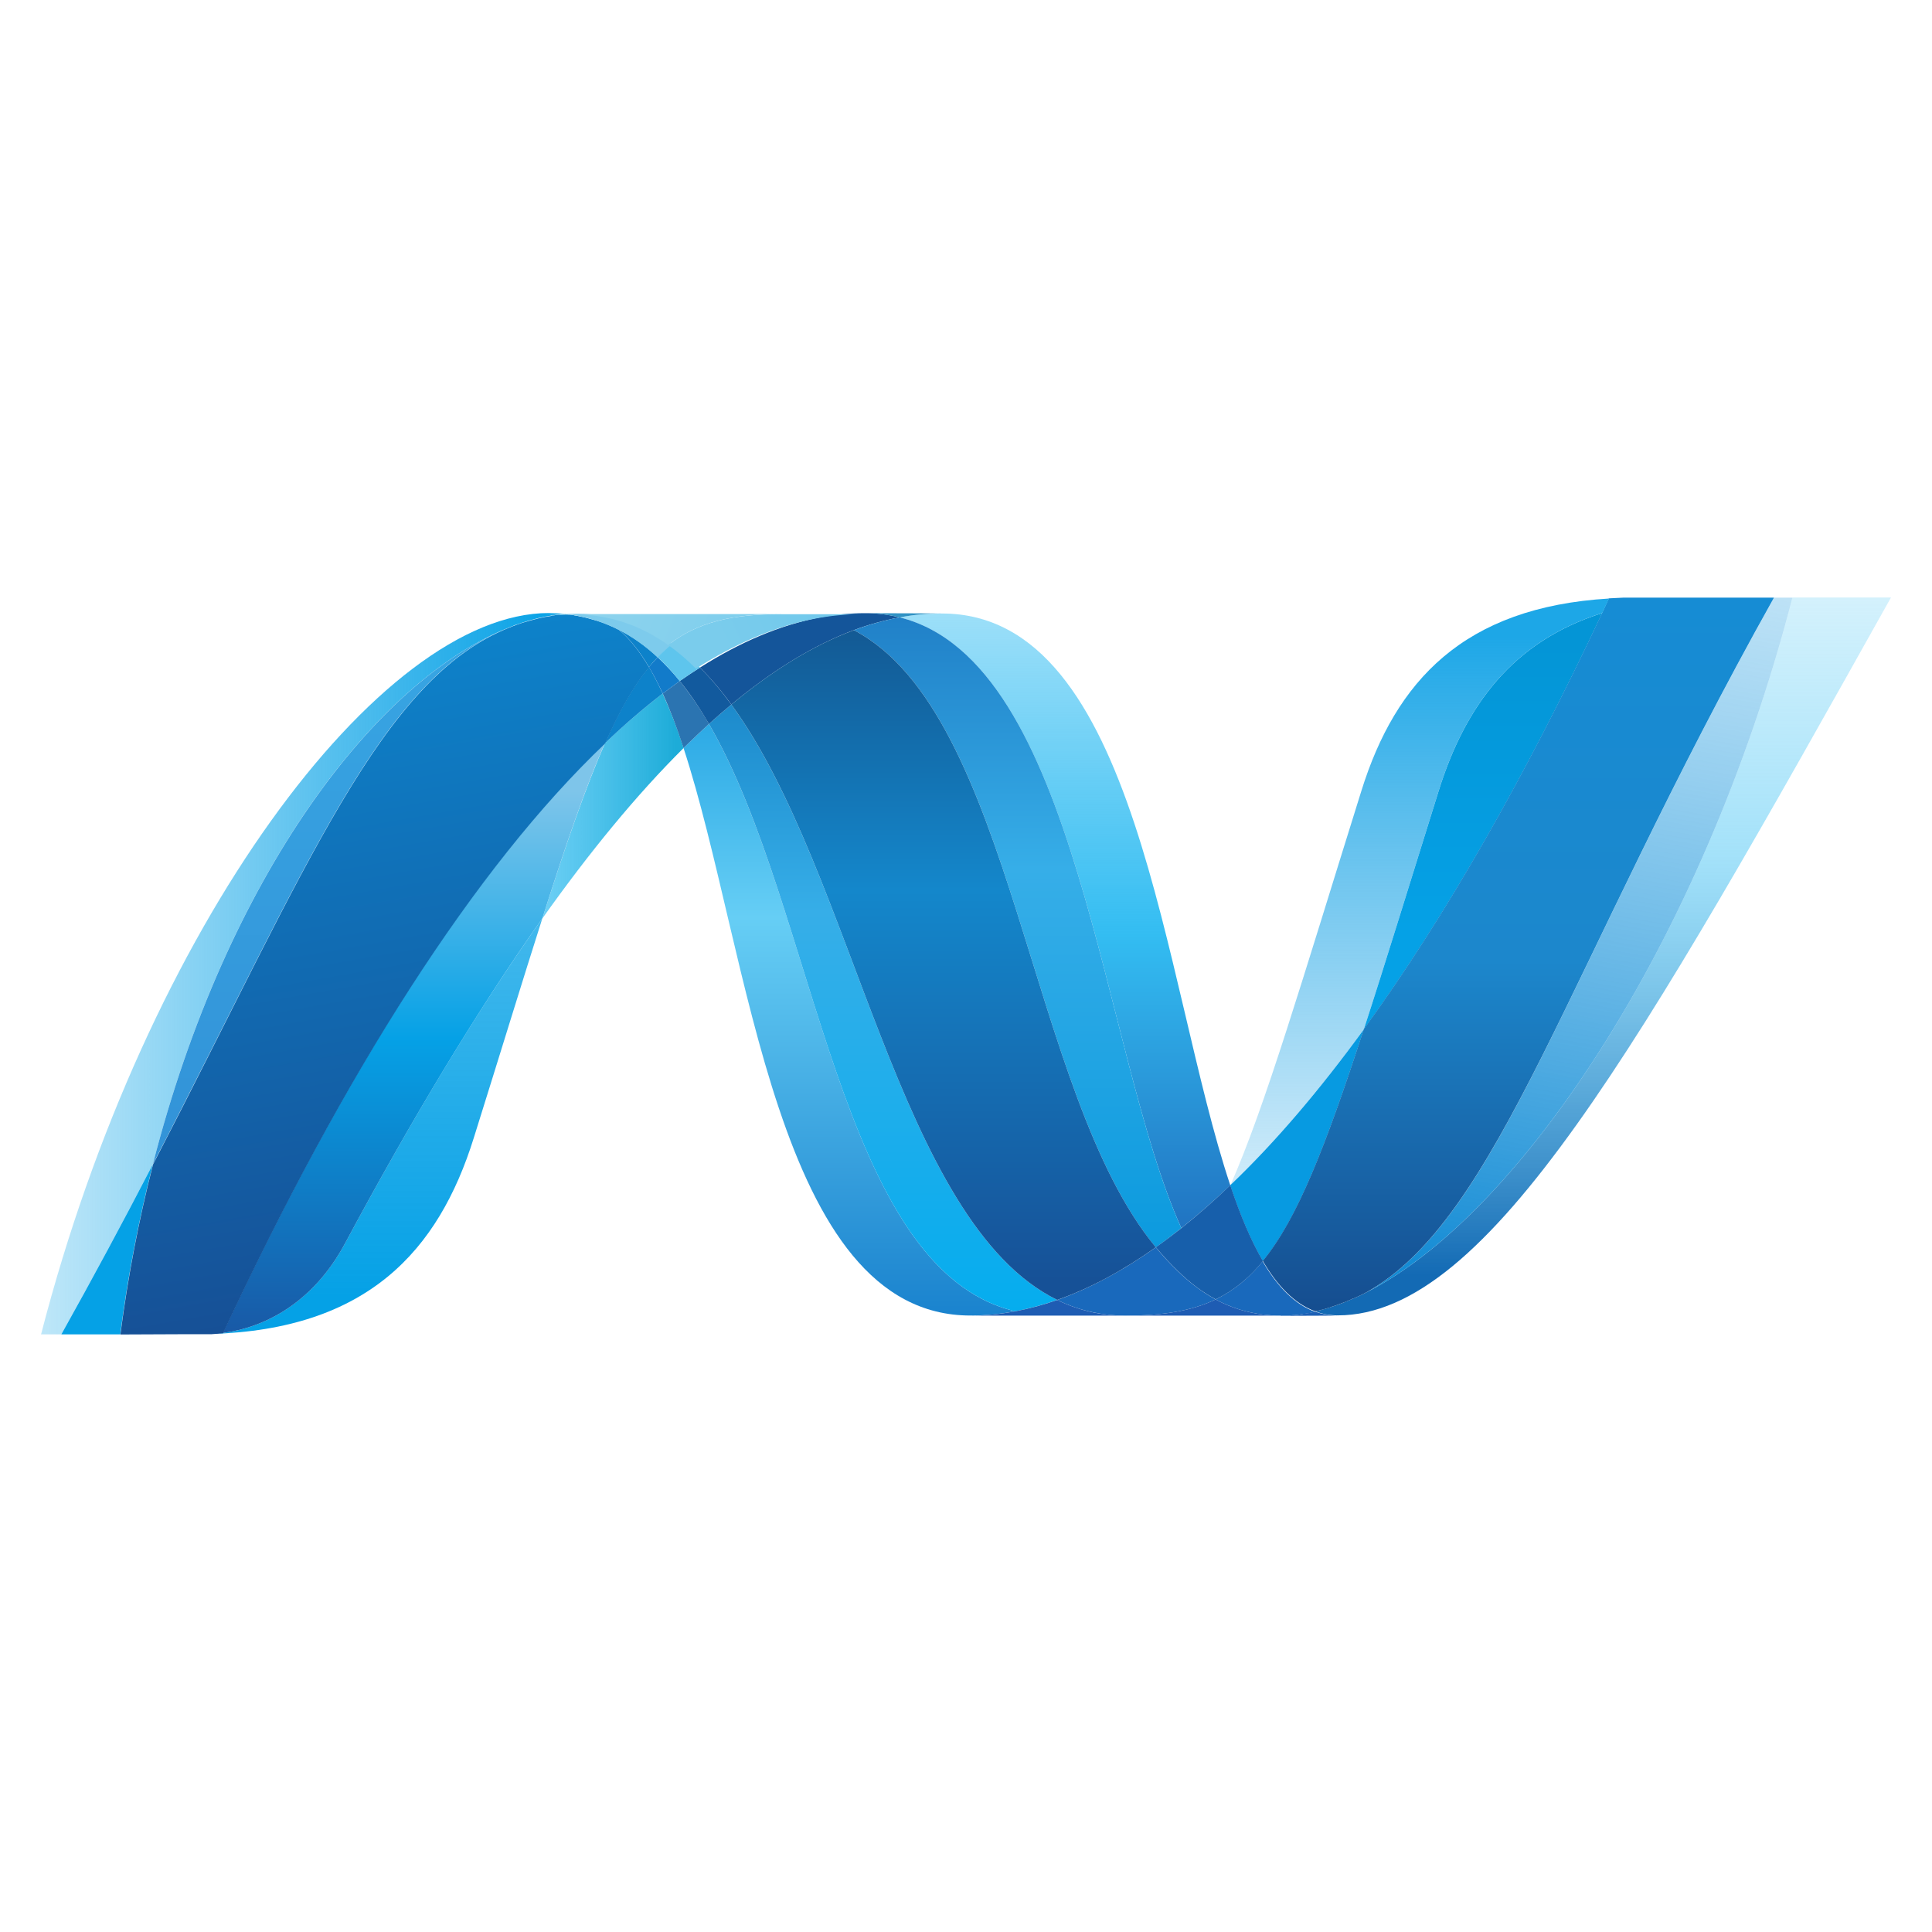
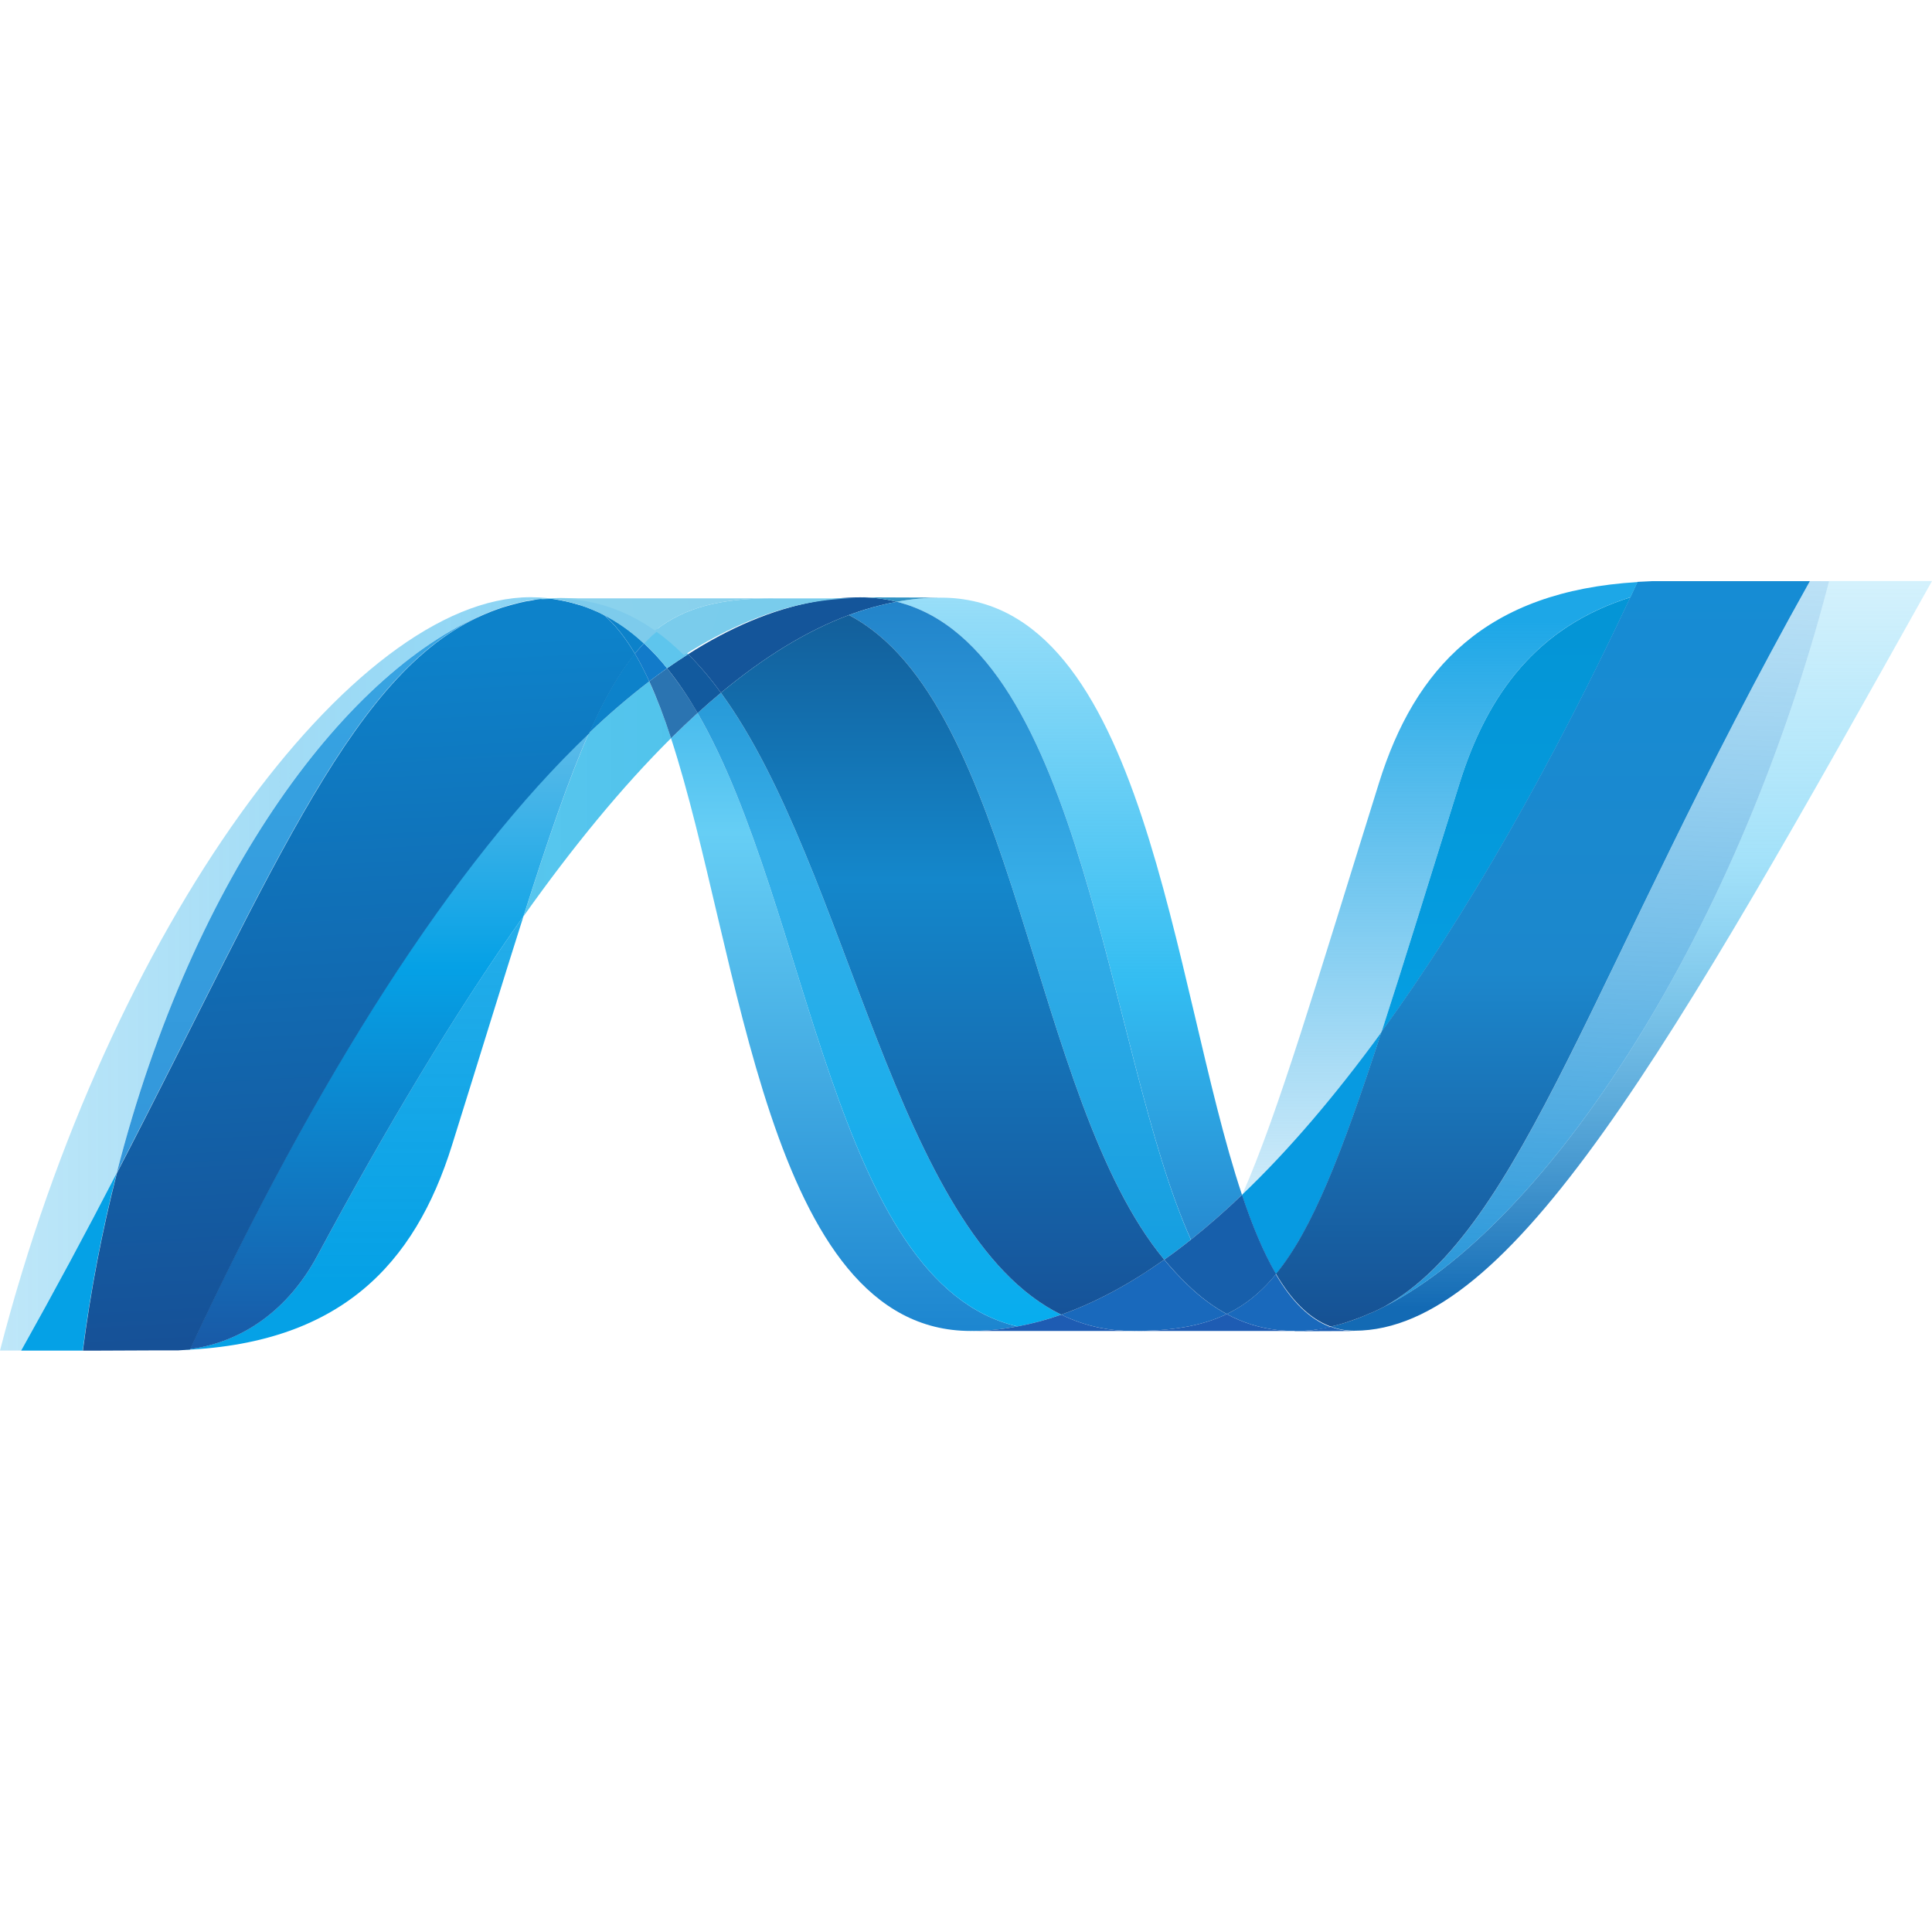
- <svg xmlns="http://www.w3.org/2000/svg" width="24" height="24" viewBox="0 0 24 24" fill="none">
-   <path d="M8.491 9.292C9.32 11.825 9.633 16.342 12.055 16.342C12.239 16.342 12.426 16.324 12.613 16.289C10.412 15.775 10.15 11.307 8.807 8.993C8.7 9.091 8.595 9.19 8.491 9.292Z" fill="url(#paint0_linear_2584_222717)" />
-   <path d="M8.807 8.993C10.15 11.307 10.411 15.775 12.613 16.289C12.789 16.255 12.963 16.208 13.133 16.148C11.157 15.18 10.611 10.841 9.085 8.752C8.993 8.829 8.9 8.909 8.807 8.993Z" fill="url(#paint1_linear_2584_222717)" />
-   <path d="M10.743 7.617C10.559 7.617 10.372 7.635 10.184 7.67C9.695 7.763 9.197 7.974 8.695 8.293C8.832 8.428 8.963 8.583 9.085 8.752C9.596 8.328 10.103 8.016 10.608 7.827C10.792 7.758 10.982 7.706 11.176 7.669C11.034 7.634 10.889 7.616 10.743 7.617Z" fill="#14559A" />
-   <path d="M14.675 15.256C14.886 15.088 15.088 14.91 15.283 14.724C14.441 12.203 14.14 7.621 11.701 7.621C11.527 7.621 11.351 7.637 11.175 7.669C13.397 8.222 13.681 13.055 14.675 15.256Z" fill="url(#paint2_linear_2584_222717)" />
-   <path d="M11.176 7.67C11.034 7.634 10.889 7.616 10.742 7.617L11.701 7.62C11.527 7.62 11.351 7.636 11.176 7.67Z" fill="#3092C4" />
-   <path d="M14.633 15.792C14.535 15.698 14.444 15.599 14.358 15.495C13.947 15.785 13.539 16.005 13.133 16.149C13.277 16.219 13.429 16.272 13.589 16.304C13.714 16.33 13.843 16.343 13.979 16.343C14.434 16.343 14.795 16.289 15.101 16.142C14.932 16.05 14.777 15.932 14.633 15.792Z" fill="#1969BC" />
-   <path d="M10.607 7.828C12.597 8.868 12.77 13.581 14.358 15.495C14.464 15.42 14.569 15.34 14.675 15.256C13.681 13.055 13.397 8.221 11.176 7.669C10.986 7.705 10.797 7.757 10.607 7.828Z" fill="url(#paint3_linear_2584_222717)" />
-   <path d="M9.085 8.752C10.611 10.841 11.157 15.18 13.133 16.148C13.539 16.005 13.948 15.785 14.358 15.494C12.77 13.581 12.597 8.868 10.607 7.828C10.102 8.016 9.596 8.328 9.085 8.752Z" fill="url(#paint4_linear_2584_222717)" />
-   <path d="M7.516 9.231C7.277 9.772 7.032 10.483 6.737 11.41C7.324 10.583 7.91 9.87 8.492 9.292C8.418 9.062 8.332 8.836 8.232 8.616C7.982 8.808 7.743 9.013 7.516 9.231Z" fill="url(#paint5_linear_2584_222717)" />
-   <path d="M8.444 8.46C8.374 8.51 8.304 8.562 8.233 8.616C8.325 8.818 8.411 9.046 8.491 9.292C8.595 9.191 8.7 9.091 8.807 8.993C8.7 8.806 8.579 8.628 8.444 8.46Z" fill="#2B74B1" />
-   <path d="M8.695 8.293C8.611 8.346 8.528 8.402 8.444 8.46C8.575 8.62 8.694 8.799 8.807 8.993C8.9 8.909 8.993 8.828 9.085 8.752C8.962 8.583 8.832 8.428 8.695 8.293Z" fill="#125A9E" />
-   <path d="M22.266 7.424C21.141 11.763 18.79 15.249 16.82 16.128H16.816L16.71 16.173L16.697 16.178L16.667 16.19L16.653 16.195L16.604 16.213L16.584 16.22L16.559 16.228L16.535 16.236L16.514 16.243L16.472 16.256L16.454 16.261L16.426 16.268L16.407 16.274L16.376 16.282L16.338 16.29C16.427 16.323 16.52 16.34 16.62 16.34C18.488 16.34 20.372 12.991 23.49 7.423H22.266L22.266 7.424Z" fill="url(#paint6_linear_2584_222717)" />
-   <path d="M6.331 7.793L6.335 7.79L6.339 7.787H6.341L6.372 7.776L6.378 7.773L6.386 7.769L6.418 7.758H6.42L6.492 7.733L6.502 7.73L6.533 7.721L6.547 7.716L6.578 7.707L6.59 7.704L6.692 7.677L6.707 7.674L6.737 7.668L6.751 7.664L6.781 7.658H6.788L6.851 7.646H6.863L6.892 7.641L6.909 7.638L6.936 7.634L6.951 7.631L7.018 7.625C6.952 7.619 6.886 7.616 6.819 7.615C4.715 7.615 1.816 11.519 0.51 16.576H0.762C1.152 15.878 1.531 15.173 1.899 14.463C2.813 10.882 4.676 8.439 6.331 7.792" fill="url(#paint7_linear_2584_222717)" />
-   <path d="M7.516 9.232C7.743 9.014 7.982 8.808 8.232 8.616C8.181 8.503 8.124 8.393 8.062 8.286C7.869 8.52 7.693 8.828 7.516 9.232Z" fill="#0D82CA" />
-   <path d="M7.688 7.822C7.826 7.937 7.949 8.096 8.062 8.286C8.097 8.242 8.133 8.202 8.17 8.164C8.019 8.021 7.848 7.901 7.662 7.809L7.684 7.819L7.688 7.822Z" fill="#0D82CA" />
-   <path d="M1.899 14.463C3.818 10.766 4.727 8.426 6.331 7.792C4.677 8.44 2.814 10.882 1.899 14.463Z" fill="url(#paint8_linear_2584_222717)" />
-   <path d="M8.17 8.165C8.133 8.203 8.097 8.243 8.061 8.286C8.122 8.387 8.178 8.497 8.233 8.616C8.303 8.562 8.374 8.511 8.444 8.46C8.36 8.355 8.268 8.257 8.17 8.165Z" fill="#127BCA" />
-   <path d="M2.77 16.559L2.735 16.563H2.729L2.699 16.566H2.694L2.624 16.571H2.616C4.558 16.517 5.446 15.544 5.886 14.134C6.221 13.065 6.496 12.164 6.737 11.409C5.924 12.554 5.106 13.918 4.285 15.447C3.889 16.184 3.287 16.492 2.77 16.558" fill="url(#paint9_linear_2584_222717)" />
-   <path d="M2.77 16.558C3.287 16.492 3.889 16.185 4.285 15.448C5.106 13.919 5.924 12.555 6.737 11.409C7.032 10.482 7.276 9.771 7.515 9.23C5.896 10.772 4.27 13.336 2.77 16.557" fill="url(#paint10_linear_2584_222717)" />
-   <path d="M1.899 14.463C1.531 15.174 1.152 15.878 0.762 16.576H1.494C1.586 15.864 1.722 15.159 1.899 14.464" fill="#05A1E6" />
-   <path d="M6.951 7.633L6.936 7.636L6.908 7.64L6.892 7.643L6.863 7.648L6.851 7.651L6.788 7.662H6.781L6.751 7.668L6.736 7.672L6.706 7.678L6.692 7.681L6.59 7.708L6.578 7.711L6.547 7.72L6.533 7.724L6.502 7.733L6.491 7.736L6.419 7.761L6.387 7.773L6.373 7.778L6.343 7.79L6.333 7.794C4.728 8.428 3.819 10.768 1.901 14.465C1.723 15.16 1.588 15.865 1.496 16.577H1.599L2.303 16.574H2.626L2.696 16.569H2.701L2.73 16.566H2.737L2.772 16.562C4.272 13.341 5.898 10.777 7.518 9.235C7.696 8.832 7.871 8.523 8.063 8.29C7.951 8.1 7.828 7.941 7.691 7.826L7.687 7.823L7.664 7.812L7.641 7.8L7.619 7.79L7.593 7.779L7.573 7.77L7.53 7.752L7.512 7.745L7.481 7.733L7.463 7.727L7.419 7.712H7.416L7.365 7.697L7.353 7.694L7.31 7.682L7.301 7.679C7.265 7.67 7.23 7.662 7.194 7.656L7.183 7.653L7.136 7.645L7.127 7.642L7.073 7.635H7.063L7.021 7.63L6.953 7.637" fill="url(#paint11_linear_2584_222717)" />
-   <path d="M17.871 9.826C17.501 11.009 17.203 11.985 16.942 12.787C17.955 11.393 18.953 9.64 19.903 7.616C18.795 7.964 18.204 8.761 17.871 9.826Z" fill="url(#paint12_linear_2584_222717)" />
-   <path d="M16.974 16.054C16.923 16.08 16.871 16.105 16.82 16.128C18.79 15.249 21.141 11.763 22.266 7.424H22.038C19.453 12.042 18.621 15.134 16.974 16.054Z" fill="url(#paint13_linear_2584_222717)" />
-   <path d="M15.688 15.666C16.116 15.143 16.465 14.253 16.942 12.787C16.392 13.543 15.839 14.192 15.285 14.721L15.282 14.726C15.403 15.088 15.536 15.408 15.687 15.666" fill="#079AE1" />
-   <path d="M15.688 15.666C15.542 15.844 15.387 15.98 15.215 16.08C15.178 16.102 15.14 16.123 15.101 16.142C15.287 16.243 15.492 16.307 15.702 16.331L15.8 16.34H15.806L15.854 16.343H16.014L16.032 16.34L16.067 16.337H16.085L16.123 16.333H16.126L16.138 16.33L16.179 16.323H16.191L16.237 16.316H16.245L16.337 16.296C16.082 16.203 15.87 15.984 15.686 15.671" fill="#1969BC" />
-   <path d="M12.055 16.343C12.239 16.343 12.426 16.325 12.613 16.289C12.789 16.256 12.963 16.209 13.133 16.149C13.277 16.219 13.429 16.272 13.589 16.305C13.714 16.33 13.843 16.343 13.979 16.343H12.055V16.343ZM13.979 16.343C14.434 16.343 14.795 16.289 15.101 16.142C15.287 16.243 15.492 16.307 15.702 16.331L15.8 16.34H15.806L15.854 16.343H15.91H13.979Z" fill="#1E5CB3" />
-   <path d="M15.91 16.343H16.015L16.034 16.34L16.069 16.337H16.087L16.125 16.332H16.128L16.14 16.329L16.181 16.323L16.193 16.32L16.24 16.313H16.247L16.339 16.294C16.428 16.326 16.521 16.343 16.621 16.343L15.911 16.346L15.91 16.343Z" fill="#1D60B5" />
-   <path d="M15.283 14.726V14.723C15.089 14.91 14.886 15.088 14.676 15.256C14.572 15.338 14.466 15.418 14.358 15.494C14.448 15.601 14.538 15.7 14.634 15.791C14.778 15.932 14.933 16.05 15.102 16.141C15.14 16.122 15.179 16.102 15.216 16.08C15.388 15.979 15.543 15.844 15.689 15.666C15.538 15.408 15.405 15.088 15.284 14.726" fill="#175FAB" />
-   <path d="M21.316 7.424H20.168L19.986 7.433L19.902 7.614C18.952 9.637 17.954 11.391 16.941 12.785C16.465 14.251 16.115 15.141 15.687 15.664C15.87 15.976 16.083 16.196 16.337 16.289L16.356 16.285H16.36L16.375 16.282L16.407 16.274L16.425 16.269L16.454 16.262L16.471 16.256L16.514 16.244L16.535 16.236L16.558 16.228L16.583 16.22L16.603 16.213L16.652 16.195L16.666 16.19L16.696 16.178L16.709 16.174L16.815 16.128H16.819C16.87 16.106 16.922 16.081 16.973 16.054C18.62 15.134 19.452 12.043 22.037 7.424H21.315L21.316 7.424Z" fill="url(#paint14_linear_2584_222717)" />
-   <path d="M7.019 7.627L7.03 7.63L7.06 7.633H7.071L7.125 7.64L7.135 7.643L7.181 7.651L7.192 7.654L7.299 7.677L7.308 7.68L7.351 7.692L7.363 7.696L7.414 7.71L7.418 7.713L7.462 7.729L7.479 7.734L7.511 7.747L7.529 7.753L7.571 7.771L7.592 7.78L7.617 7.791L7.64 7.802L7.662 7.813C7.846 7.903 8.014 8.023 8.171 8.169C8.229 8.108 8.289 8.054 8.351 8.005C8.009 7.763 7.622 7.625 7.175 7.625C7.124 7.625 7.072 7.628 7.019 7.631" fill="#7DCBEC" />
-   <path d="M8.17 8.164C8.266 8.253 8.358 8.353 8.444 8.46C8.528 8.402 8.612 8.345 8.695 8.293C8.589 8.186 8.473 8.088 8.35 8C8.288 8.049 8.228 8.104 8.17 8.164Z" fill="#5EC5ED" />
-   <path d="M6.969 7.639L7.125 7.632C7.572 7.632 7.959 7.77 8.301 8.013C8.661 7.728 9.098 7.628 9.703 7.628H6.77L6.969 7.639Z" fill="url(#paint15_linear_2584_222717)" />
-   <path d="M9.703 7.629C9.098 7.629 8.662 7.728 8.301 8.013C8.42 8.097 8.536 8.196 8.645 8.306C9.148 7.987 9.645 7.775 10.135 7.683C10.322 7.648 10.509 7.63 10.693 7.63H9.703V7.629Z" fill="url(#paint16_linear_2584_222717)" />
-   <path d="M16.942 12.788C17.203 11.985 17.501 11.009 17.871 9.826C18.204 8.761 18.795 7.964 19.903 7.616L19.988 7.435C18.181 7.543 17.337 8.462 16.912 9.823C16.169 12.2 15.719 13.74 15.285 14.722C15.839 14.192 16.392 13.543 16.942 12.788Z" fill="url(#paint17_linear_2584_222717)" />
+ <svg xmlns="http://www.w3.org/2000/svg" width="128" height="128" viewBox="0 0 128 128" fill="none">
+   <path d="M44.457 48.908C49.071 63.015 50.818 88.179 64.308 88.179C65.333 88.179 66.372 88.079 67.413 87.88C55.152 85.022 53.698 60.131 46.215 47.24C45.619 47.785 45.033 48.341 44.457 48.908Z" fill="url(#paint0_linear_693_142173)" />
+   <path d="M46.215 47.24C53.698 60.13 55.152 85.021 67.413 87.88C68.398 87.695 69.366 87.433 70.31 87.098C59.303 81.705 56.261 57.535 47.763 45.899C47.249 46.327 46.732 46.776 46.215 47.24Z" fill="url(#paint1_linear_693_142173)" />
+   <path d="M56.996 39.575C55.973 39.575 54.932 39.675 53.887 39.874C51.159 40.389 48.385 41.564 45.59 43.343C46.353 44.096 47.08 44.958 47.763 45.899C50.607 43.54 53.432 41.797 56.245 40.748C57.272 40.364 58.33 40.07 59.408 39.869C58.62 39.671 57.809 39.573 56.996 39.575Z" fill="#14559A" />
+   <path d="M78.902 82.128C80.075 81.191 81.204 80.201 82.286 79.162C77.599 65.121 75.92 39.596 62.337 39.596C61.365 39.596 60.386 39.687 59.408 39.868C71.781 42.946 73.367 69.865 78.902 82.128Z" fill="url(#paint2_linear_693_142173)" />
+   <path d="M59.408 39.869C58.619 39.67 57.809 39.572 56.995 39.574L62.337 39.594C61.366 39.594 60.386 39.684 59.408 39.869Z" fill="#3092C4" />
+   <path d="M78.664 85.109C78.123 84.587 77.612 84.035 77.133 83.455C74.848 85.073 72.571 86.3 70.31 87.099C71.115 87.492 71.958 87.784 72.854 87.965C73.547 88.107 74.267 88.18 75.021 88.18C77.56 88.18 79.567 87.879 81.274 87.061C80.334 86.551 79.471 85.893 78.664 85.109Z" fill="#1969BC" />
+   <path d="M56.244 40.75C67.326 46.547 68.29 72.797 77.133 83.455C77.726 83.037 78.313 82.595 78.899 82.128C73.364 69.865 71.781 42.942 59.41 39.868C58.355 40.065 57.301 40.358 56.244 40.75Z" fill="url(#paint3_linear_693_142173)" />
+   <path d="M47.763 45.899C56.261 57.535 59.303 81.706 70.31 87.099C72.572 86.3 74.849 85.074 77.133 83.455C68.29 72.797 67.326 46.548 56.244 40.75C53.431 41.797 50.607 43.54 47.763 45.899Z" fill="url(#paint4_linear_693_142173)" />
+   <path d="M39.021 48.569C37.69 51.58 36.329 55.539 34.685 60.706C37.955 56.097 41.215 52.126 44.457 48.908C44.048 47.626 43.566 46.37 43.014 45.143C41.622 46.211 40.289 47.355 39.021 48.569Z" fill="url(#paint5_linear_693_142173)" />
+   <path d="M44.195 44.273C43.805 44.553 43.411 44.839 43.015 45.142C43.532 46.27 44.011 47.536 44.456 48.909C45.033 48.343 45.619 47.786 46.215 47.24C45.619 46.2 44.944 45.209 44.195 44.273Z" fill="#2B74B1" />
+   <path d="M45.591 43.341C45.126 43.636 44.663 43.947 44.194 44.272C44.92 45.165 45.586 46.162 46.216 47.242C46.733 46.774 47.249 46.324 47.764 45.898C47.081 44.958 46.354 44.096 45.591 43.341Z" fill="#125A9E" />
+   <path d="M121.183 38.501C114.916 62.672 101.824 82.088 90.849 86.982H90.827L90.235 87.236L90.163 87.264L89.995 87.329L89.92 87.36L89.645 87.457L89.532 87.497L89.395 87.542L89.264 87.588L89.147 87.628L88.913 87.699L88.813 87.725L88.547 87.797L88.375 87.842L88.165 87.888C88.661 88.07 89.178 88.163 89.735 88.163C100.142 88.163 110.637 69.512 128 38.495H121.182L121.183 38.501Z" fill="url(#paint6_linear_693_142173)" />
+   <path d="M32.424 40.557L32.444 40.54L32.468 40.525H32.481L32.649 40.46L32.683 40.443L32.727 40.425L32.907 40.361H32.917L33.317 40.221L33.376 40.205L33.548 40.154L33.626 40.129L33.798 40.078L33.864 40.06L34.436 39.912L34.515 39.894L34.682 39.861L34.763 39.836L34.931 39.805H34.971L35.319 39.74H35.388L35.549 39.712L35.639 39.696L35.793 39.673L35.878 39.657L36.252 39.623C35.883 39.587 35.514 39.569 35.143 39.567C23.422 39.567 7.273 61.314 0 89.477H1.403C3.577 85.59 5.688 81.667 7.734 77.711C12.83 57.763 23.206 44.158 32.424 40.554" fill="url(#paint7_linear_693_142173)" />
+   <path d="M39.021 48.569C40.289 47.355 41.622 46.211 43.014 45.142C42.731 44.512 42.413 43.898 42.062 43.303C40.991 44.604 40.011 46.321 39.021 48.569Z" fill="#0D82CA" />
+   <path d="M39.984 40.721C40.749 41.362 41.436 42.246 42.062 43.304C42.26 43.062 42.46 42.837 42.668 42.626C41.827 41.83 40.872 41.162 39.836 40.645L39.961 40.704L39.984 40.721Z" fill="#0D82CA" />
+   <path d="M7.735 77.712C18.422 57.117 23.485 44.083 32.425 40.555C23.208 44.162 12.829 57.766 7.735 77.712Z" fill="url(#paint8_linear_693_142173)" />
+   <path d="M42.668 42.626C42.46 42.839 42.262 43.062 42.062 43.304C42.398 43.866 42.71 44.478 43.015 45.142C43.41 44.839 43.805 44.553 44.194 44.272C43.724 43.688 43.215 43.139 42.668 42.626Z" fill="#127BCA" />
+   <path d="M12.587 89.385L12.393 89.408H12.356L12.191 89.425H12.164L11.771 89.451H11.731C22.547 89.148 27.492 83.733 29.945 75.877C31.81 69.923 33.342 64.905 34.684 60.696C30.153 67.074 25.602 74.675 21.026 83.192C18.82 87.296 15.464 89.011 12.587 89.377" fill="url(#paint9_linear_693_142173)" />
+   <path d="M12.587 89.381C15.464 89.015 18.82 87.302 21.026 83.195C25.601 74.682 30.155 67.079 34.682 60.701C36.329 55.532 37.687 51.576 39.02 48.563C29.997 57.152 20.94 71.432 12.586 89.376" fill="url(#paint10_linear_693_142173)" />
+   <path d="M7.735 77.713C5.689 81.67 3.578 85.592 1.402 89.479H5.48C5.995 85.516 6.747 81.588 7.734 77.715" fill="#05A1E6" />
+   <path d="M35.877 39.665L35.791 39.682L35.638 39.704L35.388 39.748L35.319 39.764L34.971 39.825H34.931L34.762 39.858L34.677 39.881L34.513 39.914L34.436 39.932L33.863 40.081L33.797 40.099L33.624 40.151L33.545 40.173L33.375 40.224L33.312 40.24L32.914 40.38L32.734 40.443L32.659 40.474L32.49 40.537L32.434 40.564C23.496 44.091 18.433 57.126 7.745 77.72C6.757 81.593 6.004 85.521 5.491 89.485H6.063L9.984 89.468H11.784L12.176 89.442H12.201L12.366 89.425H12.404L12.598 89.402C20.954 71.457 30.011 57.178 39.033 48.59C40.025 46.342 41.003 44.625 42.073 43.326C41.446 42.268 40.761 41.382 39.997 40.74L39.975 40.723L39.847 40.661L39.721 40.598L39.599 40.538L39.453 40.478L39.341 40.428L39.104 40.329L39.002 40.292L38.826 40.221L38.731 40.189L38.485 40.105H38.465L38.181 40.024L38.118 40.005L37.879 39.938L37.823 39.922C37.627 39.871 37.428 39.828 37.229 39.791L37.167 39.775L36.909 39.733L36.858 39.717L36.553 39.676H36.5L36.264 39.65L35.89 39.685" fill="url(#paint11_linear_693_142173)" />
+   <path d="M96.702 51.883C94.644 58.47 92.981 63.904 91.53 68.375C97.173 60.61 102.731 50.842 108.023 39.571C101.848 41.511 98.556 45.949 96.702 51.883Z" fill="url(#paint12_linear_693_142173)" />
+   <path d="M91.709 86.572C91.421 86.718 91.132 86.857 90.849 86.983C101.824 82.088 114.917 62.672 121.183 38.501L119.913 38.501C105.513 64.225 100.882 81.447 91.709 86.572Z" fill="url(#paint13_linear_693_142173)" />
+   <path d="M84.542 84.411C86.93 81.496 88.874 76.541 91.53 68.375C88.467 72.583 85.383 76.2 82.297 79.149L82.282 79.175C82.955 81.192 83.694 82.973 84.535 84.41" fill="#079AE1" />
+   <path d="M84.542 84.411C83.729 85.403 82.868 86.158 81.911 86.718C81.702 86.84 81.489 86.955 81.274 87.059C82.312 87.622 83.449 87.981 84.622 88.115L85.17 88.163H85.202L85.465 88.18H86.358L86.459 88.163L86.657 88.147H86.753L86.967 88.124H86.985L87.051 88.108L87.279 88.073H87.346L87.603 88.03H87.645L88.158 87.921C86.74 87.403 85.555 86.18 84.535 84.439" fill="#1969BC" />
+   <path d="M64.308 88.18C65.334 88.18 66.372 88.08 67.413 87.879C68.398 87.695 69.366 87.435 70.31 87.099C71.115 87.492 71.959 87.784 72.853 87.967C73.546 88.108 74.267 88.181 75.022 88.181H64.308V88.18ZM75.021 88.18C77.558 88.18 79.568 87.88 81.274 87.061C82.312 87.624 83.449 87.982 84.622 88.116L85.17 88.163H85.202L85.465 88.18L85.78 88.18L75.021 88.18Z" fill="#1E5CB3" />
+   <path d="M85.78 88.18L86.366 88.18L86.468 88.163L86.667 88.147H86.763L86.976 88.124H86.994L87.059 88.107L87.288 88.073L87.358 88.057L87.615 88.015H87.656L88.169 87.906C88.665 88.089 89.182 88.182 89.739 88.182L85.783 88.199L85.78 88.18Z" fill="#1D60B5" />
+   <path d="M82.289 79.176V79.16C81.207 80.199 80.078 81.189 78.905 82.126C78.329 82.585 77.739 83.028 77.137 83.453C77.634 84.046 78.139 84.602 78.67 85.109C79.477 85.891 80.338 86.55 81.279 87.058C81.493 86.953 81.707 86.838 81.915 86.717C82.874 86.157 83.734 85.401 84.547 84.41C83.705 82.973 82.967 81.191 82.294 79.175" fill="#175FAB" />
+   <path d="M115.892 38.501H109.499L108.486 38.55L108.015 39.559C102.722 50.831 97.166 60.598 91.523 68.364C88.87 76.529 86.923 81.484 84.536 84.398C85.556 86.14 86.743 87.364 88.156 87.883L88.266 87.859H88.289L88.368 87.843L88.545 87.799L88.651 87.769L88.808 87.728L88.906 87.7L89.142 87.629L89.26 87.589L89.391 87.541L89.527 87.498L89.638 87.456L89.913 87.359L89.99 87.331L90.159 87.265L90.23 87.239L90.823 86.985H90.844C91.127 86.861 91.415 86.72 91.701 86.574C100.877 81.448 105.508 64.228 119.909 38.504H115.887L115.892 38.501Z" fill="url(#paint14_linear_693_142173)" />
+   <path d="M36.254 39.632L36.319 39.648L36.486 39.666H36.543L36.848 39.706L36.899 39.723L37.156 39.765L37.221 39.781L37.813 39.913L37.867 39.929L38.105 39.996L38.171 40.016L38.454 40.096L38.476 40.113L38.724 40.198L38.818 40.228L38.995 40.3L39.095 40.336L39.331 40.434L39.446 40.483L39.588 40.545L39.714 40.604L39.838 40.669C40.86 41.17 41.8 41.84 42.671 42.651C42.993 42.314 43.327 42.011 43.676 41.738C41.772 40.388 39.613 39.618 37.127 39.618C36.838 39.618 36.55 39.635 36.258 39.657" fill="#7DCBEC" />
+   <path d="M42.668 42.626C43.202 43.122 43.712 43.676 44.194 44.273C44.662 43.948 45.126 43.635 45.59 43.343C44.998 42.746 44.355 42.201 43.67 41.713C43.322 41.985 42.99 42.29 42.668 42.626Z" fill="#5EC5ED" />
+   <path d="M35.977 39.699L36.846 39.662C39.334 39.662 41.491 40.432 43.395 41.782C45.403 40.195 47.833 39.641 51.208 39.641H34.869L35.977 39.699Z" fill="url(#paint15_linear_693_142173)" />
+   <path d="M51.208 39.641C47.833 39.641 45.408 40.195 43.395 41.782C44.059 42.251 44.702 42.8 45.314 43.411C48.113 41.634 50.881 40.453 53.612 39.942C54.656 39.747 55.694 39.647 56.717 39.647H51.208L51.208 39.641Z" fill="url(#paint16_linear_693_142173)" />
+   <path d="M91.53 68.379C92.983 63.905 94.642 58.473 96.704 51.884C98.56 45.947 101.848 41.509 108.02 39.572L108.496 38.563C98.432 39.166 93.728 44.286 91.363 51.867C87.223 65.103 84.715 73.683 82.3 79.15C85.384 76.202 88.467 72.583 91.53 68.379Z" fill="url(#paint17_linear_693_142173)" />
  <defs>
-     <linearGradient id="paint0_linear_2584_222717" x1="10.593" y1="7.557" x2="10.593" y2="18.534" gradientUnits="userSpaceOnUse">
+     <linearGradient id="paint0_linear_693_142173" x1="65.276" y1="28.534" x2="65.276" y2="104.691" gradientUnits="userSpaceOnUse">
      <stop stop-color="#0994DC" />
      <stop offset="0.35" stop-color="#66CEF5" />
      <stop offset="0.846" stop-color="#127BCA" />
      <stop offset="1" stop-color="#127BCA" />
    </linearGradient>
-     <linearGradient id="paint1_linear_2584_222717" x1="11.006" y1="7.293" x2="11.006" y2="18.521" gradientUnits="userSpaceOnUse">
+     <linearGradient id="paint1_linear_693_142173" x1="65.084" y1="28.623" x2="65.084" y2="104.588" gradientUnits="userSpaceOnUse">
      <stop stop-color="#0E76BC" />
      <stop offset="0.36" stop-color="#36AEE8" />
      <stop offset="0.846" stop-color="#00ADEF" />
      <stop offset="1" stop-color="#00ADEF" />
    </linearGradient>
-     <linearGradient id="paint2_linear_2584_222717" x1="13.228" y1="16.076" x2="13.228" y2="7.142" gradientUnits="userSpaceOnUse">
+     <linearGradient id="paint2_linear_693_142173" x1="63.978" y1="94.959" x2="63.978" y2="35.298" gradientUnits="userSpaceOnUse">
      <stop stop-color="#1C63B7" />
      <stop offset="0.5" stop-color="#33BDF2" />
      <stop offset="1" stop-color="#33BDF2" stop-opacity="0.42" />
    </linearGradient>
-     <linearGradient id="paint3_linear_2584_222717" x1="12.625" y1="6.12" x2="12.625" y2="17.808" gradientUnits="userSpaceOnUse">
+     <linearGradient id="paint3_linear_693_142173" x1="63.483" y1="28.399" x2="63.483" y2="104.558" gradientUnits="userSpaceOnUse">
      <stop stop-color="#166AB8" />
      <stop offset="0.4" stop-color="#36AEE8" />
      <stop offset="0.846" stop-color="#0798DD" />
      <stop offset="1" stop-color="#0798DD" />
    </linearGradient>
-     <linearGradient id="paint4_linear_2584_222717" x1="11.764" y1="6.211" x2="11.764" y2="18.64" gradientUnits="userSpaceOnUse">
+     <linearGradient id="paint4_linear_693_142173" x1="65.025" y1="28.589" x2="65.025" y2="104.749" gradientUnits="userSpaceOnUse">
      <stop stop-color="#124379" />
      <stop offset="0.39" stop-color="#1487CB" />
      <stop offset="0.78" stop-color="#165197" />
      <stop offset="1" stop-color="#165197" />
    </linearGradient>
-     <linearGradient id="paint5_linear_2584_222717" x1="6.643" y1="9.88" x2="8.397" y2="9.88" gradientUnits="userSpaceOnUse">
+     <linearGradient id="paint5_linear_693_142173" x1="-6.877" y1="61.566" x2="121.11" y2="61.566" gradientUnits="userSpaceOnUse">
      <stop stop-color="#33BDF2" stop-opacity="0.698" />
      <stop offset="1" stop-color="#1DACD8" />
    </linearGradient>
-     <linearGradient id="paint6_linear_2584_222717" x1="19.927" y1="15.844" x2="19.927" y2="7.14" gradientUnits="userSpaceOnUse">
+     <linearGradient id="paint6_linear_693_142173" x1="64.241" y1="86.648" x2="64.241" y2="36.88" gradientUnits="userSpaceOnUse">
      <stop stop-color="#136AB4" />
      <stop offset="0.6" stop-color="#59CAF5" stop-opacity="0.549" />
      <stop offset="1" stop-color="#59CAF5" stop-opacity="0.235" />
    </linearGradient>
-     <linearGradient id="paint7_linear_2584_222717" x1="0.417" y1="11.962" x2="6.925" y2="11.962" gradientUnits="userSpaceOnUse">
+     <linearGradient id="paint7_linear_693_142173" x1="-1.834" y1="63.23" x2="126.154" y2="63.23" gradientUnits="userSpaceOnUse">
      <stop stop-color="#05A1E6" stop-opacity="0.247" />
      <stop offset="1" stop-color="#05A1E6" />
    </linearGradient>
-     <linearGradient id="paint8_linear_2584_222717" x1="4.15" y1="16.068" x2="4.15" y2="7.157" gradientUnits="userSpaceOnUse">
+     <linearGradient id="paint8_linear_693_142173" x1="65.004" y1="101.752" x2="65.004" y2="33.635" gradientUnits="userSpaceOnUse">
      <stop stop-color="#318ED5" />
      <stop offset="1" stop-color="#38A7E4" />
    </linearGradient>
-     <linearGradient id="paint9_linear_2584_222717" x1="4.63" y1="16.116" x2="4.63" y2="7.431" gradientUnits="userSpaceOnUse">
+     <linearGradient id="paint9_linear_693_142173" x1="62.561" y1="84.988" x2="62.561" y2="-0.792" gradientUnits="userSpaceOnUse">
      <stop stop-color="#05A1E6" />
      <stop offset="1" stop-color="#05A1E6" stop-opacity="0.549" />
    </linearGradient>
-     <linearGradient id="paint10_linear_2584_222717" x1="5.175" y1="16.57" x2="5.175" y2="9.231" gradientUnits="userSpaceOnUse">
+     <linearGradient id="paint10_linear_693_142173" x1="64.867" y1="89.564" x2="64.867" y2="38.5" gradientUnits="userSpaceOnUse">
      <stop stop-color="#1959A6" />
      <stop offset="0.5" stop-color="#05A1E6" />
      <stop offset="0.918" stop-color="#7EC5EA" />
      <stop offset="1" stop-color="#7EC5EA" />
    </linearGradient>
-     <linearGradient id="paint11_linear_2584_222717" x1="5.395" y1="16.084" x2="3.995" y2="8.147" gradientUnits="userSpaceOnUse">
+     <linearGradient id="paint11_linear_693_142173" x1="75.99" y1="86.675" x2="73.591" y2="40.158" gradientUnits="userSpaceOnUse">
      <stop stop-color="#165096" />
      <stop offset="1" stop-color="#0D82CA" />
    </linearGradient>
-     <linearGradient id="paint12_linear_2584_222717" x1="18.377" y1="11.582" x2="18.377" y2="7.434" gradientUnits="userSpaceOnUse">
+     <linearGradient id="paint12_linear_693_142173" x1="62.039" y1="77.599" x2="62.039" y2="36.7" gradientUnits="userSpaceOnUse">
      <stop stop-color="#05A1E6" />
      <stop offset="0.874" stop-color="#0495D6" />
      <stop offset="1" stop-color="#0495D6" />
    </linearGradient>
-     <linearGradient id="paint13_linear_2584_222717" x1="20.399" y1="7.067" x2="18.713" y2="16.631" gradientUnits="userSpaceOnUse">
+     <linearGradient id="paint13_linear_693_142173" x1="84.126" y1="36.404" x2="81.591" y2="94.065" gradientUnits="userSpaceOnUse">
      <stop stop-color="#38A7E4" stop-opacity="0.329" />
      <stop offset="0.962" stop-color="#0E88D3" />
      <stop offset="1" stop-color="#0E88D3" />
    </linearGradient>
-     <linearGradient id="paint14_linear_2584_222717" x1="18.807" y1="7.408" x2="18.807" y2="16.457" gradientUnits="userSpaceOnUse">
+     <linearGradient id="paint14_linear_693_142173" x1="62.903" y1="38.405" x2="62.903" y2="90.448" gradientUnits="userSpaceOnUse">
      <stop stop-color="#168CD4" />
      <stop offset="0.5" stop-color="#1C87CC" />
      <stop offset="1" stop-color="#154B8D" />
    </linearGradient>
-     <linearGradient id="paint15_linear_2584_222717" x1="6.569" y1="6.525" x2="17.091" y2="10.889" gradientUnits="userSpaceOnUse">
+     <linearGradient id="paint15_linear_693_142173" x1="-8.757" y1="235.902" x2="519.529" y2="163.839" gradientUnits="userSpaceOnUse">
      <stop stop-color="#97D6EE" />
      <stop offset="0.703" stop-color="#55C1EA" />
      <stop offset="1" stop-color="#55C1EA" />
    </linearGradient>
-     <linearGradient id="paint16_linear_2584_222717" x1="9.43" y1="8.995" x2="17.74" y2="5.228" gradientUnits="userSpaceOnUse">
+     <linearGradient id="paint16_linear_693_142173" x1="60.425" y1="-13.47" x2="546.169" y2="142.927" gradientUnits="userSpaceOnUse">
      <stop stop-color="#7ACCEC" />
      <stop offset="1" stop-color="#3FB7ED" />
    </linearGradient>
-     <linearGradient id="paint17_linear_2584_222717" x1="17.573" y1="7.9" x2="17.573" y2="16.751" gradientUnits="userSpaceOnUse">
+     <linearGradient id="paint17_linear_693_142173" x1="95.042" y1="41.154" x2="95.042" y2="90.453" gradientUnits="userSpaceOnUse">
      <stop stop-color="#1DA7E7" />
      <stop offset="1" stop-color="#37ABE7" stop-opacity="0" />
    </linearGradient>
  </defs>
</svg>
